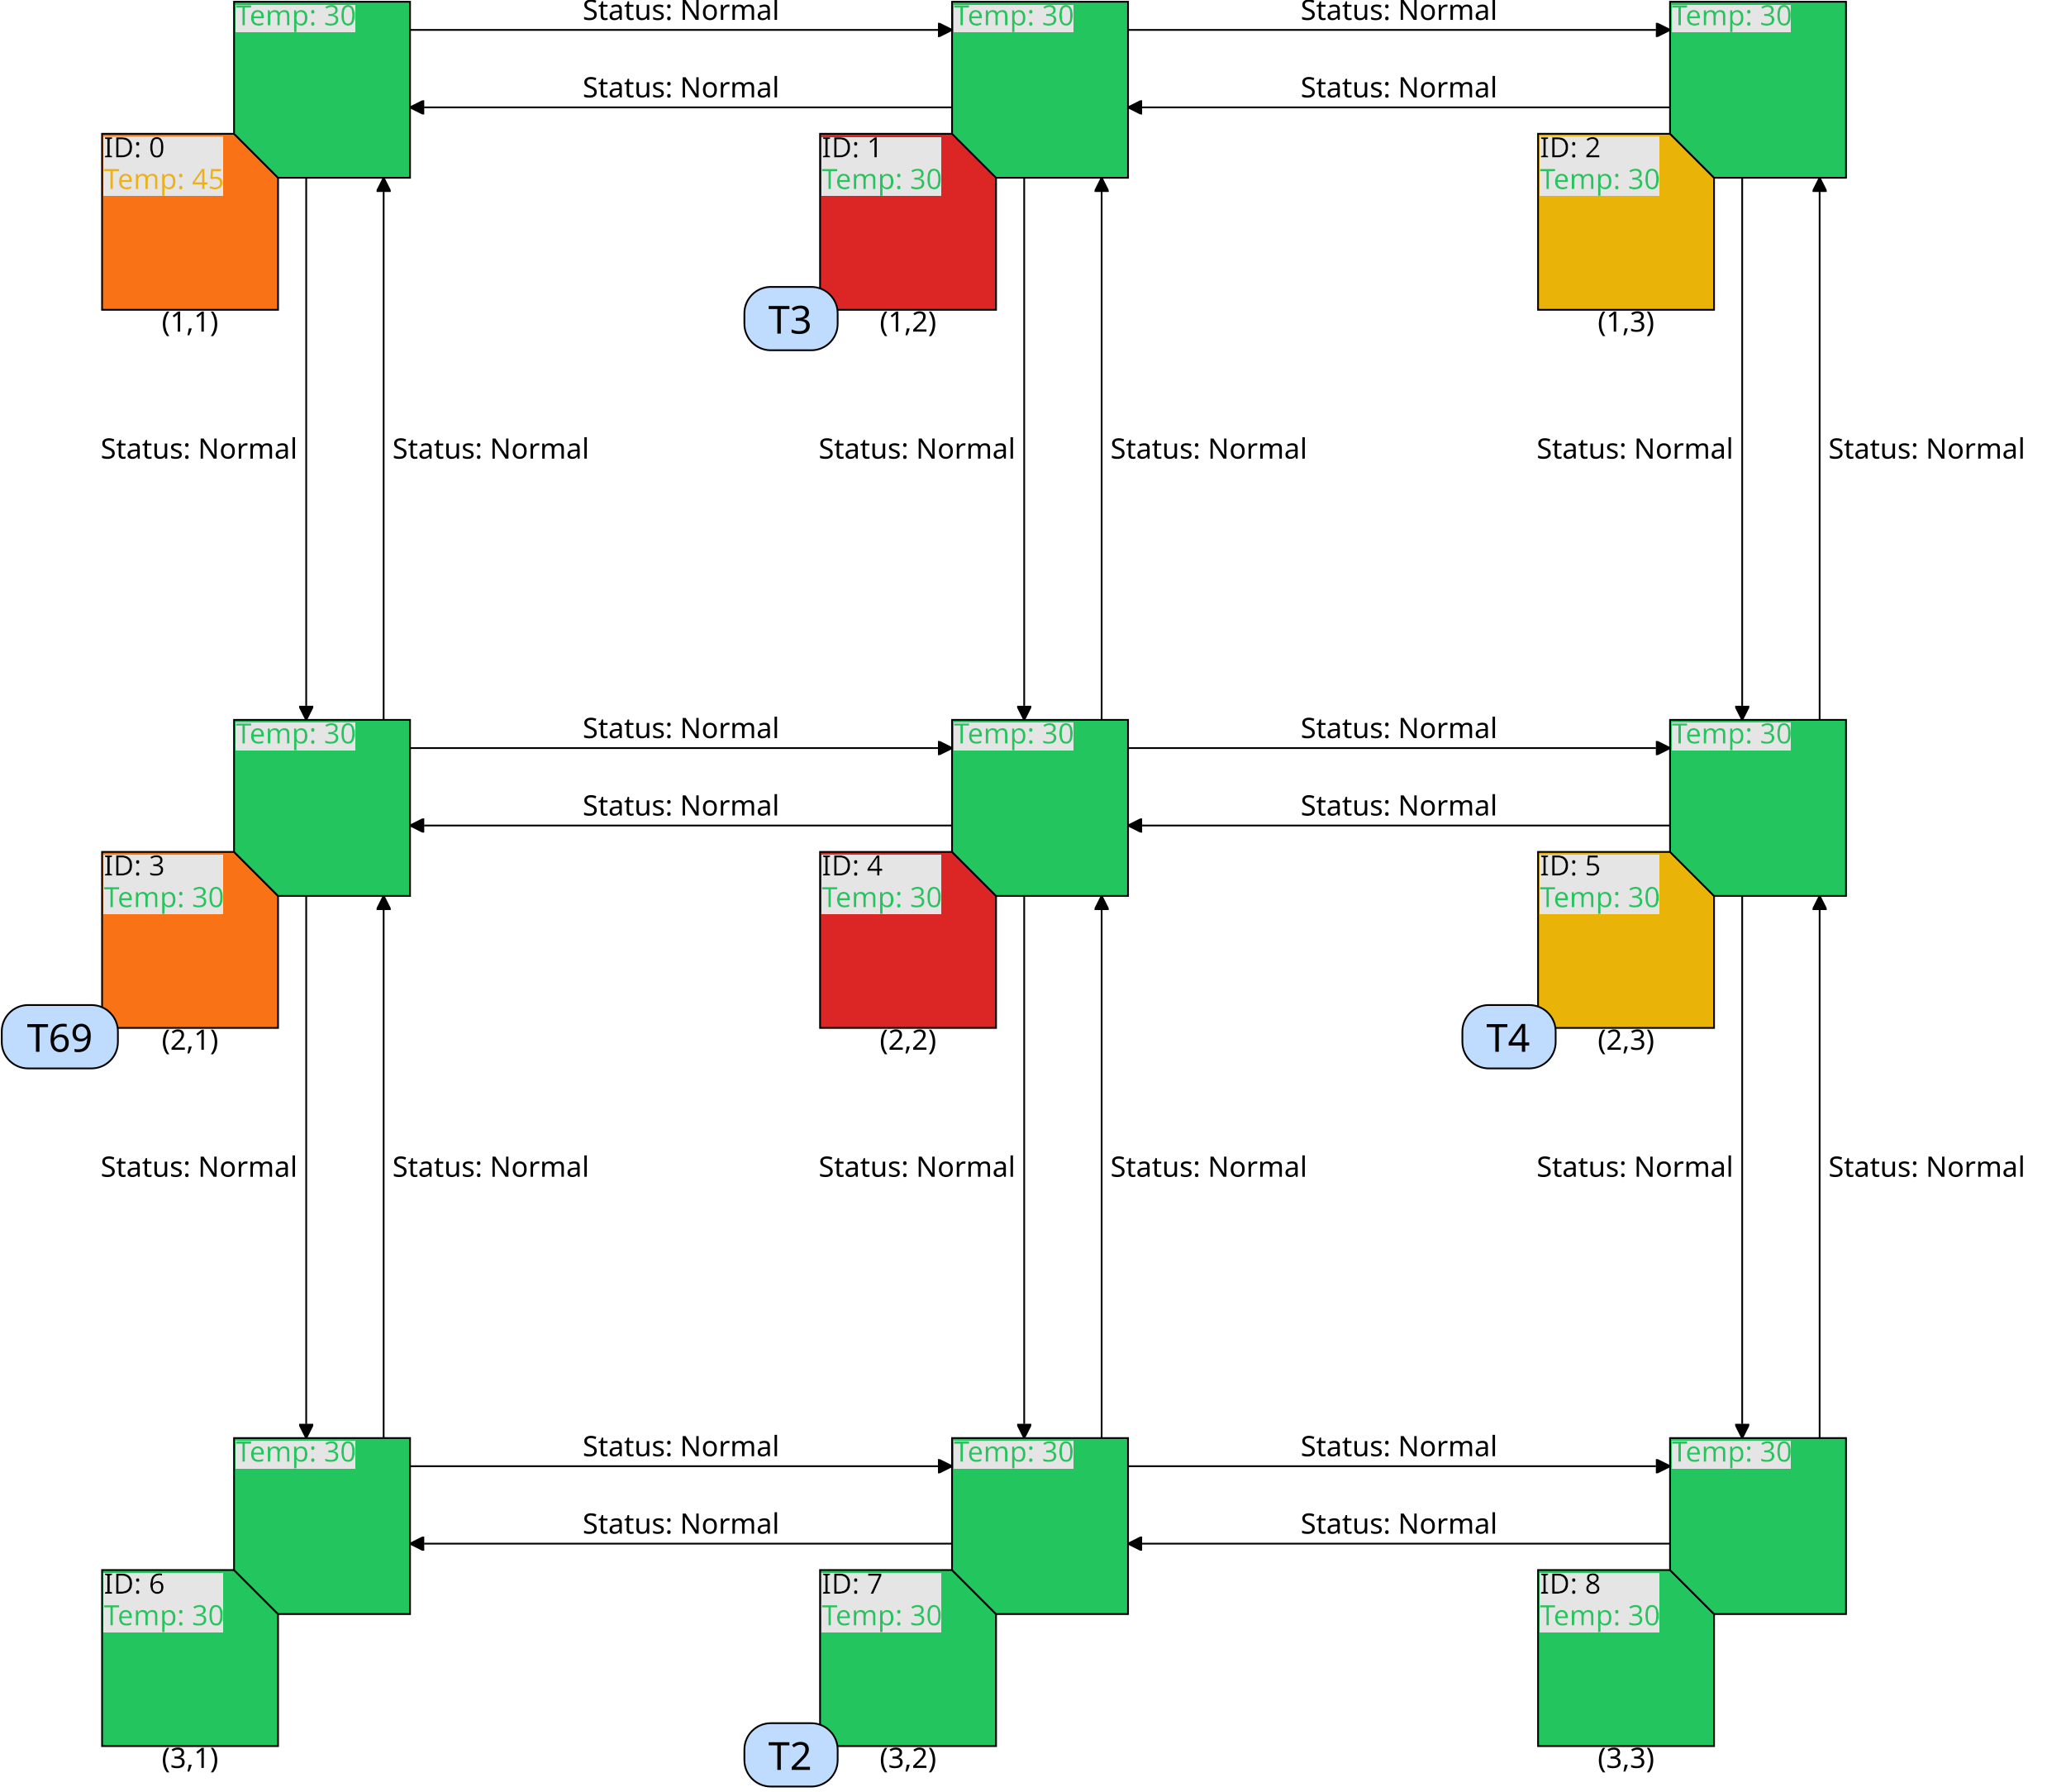
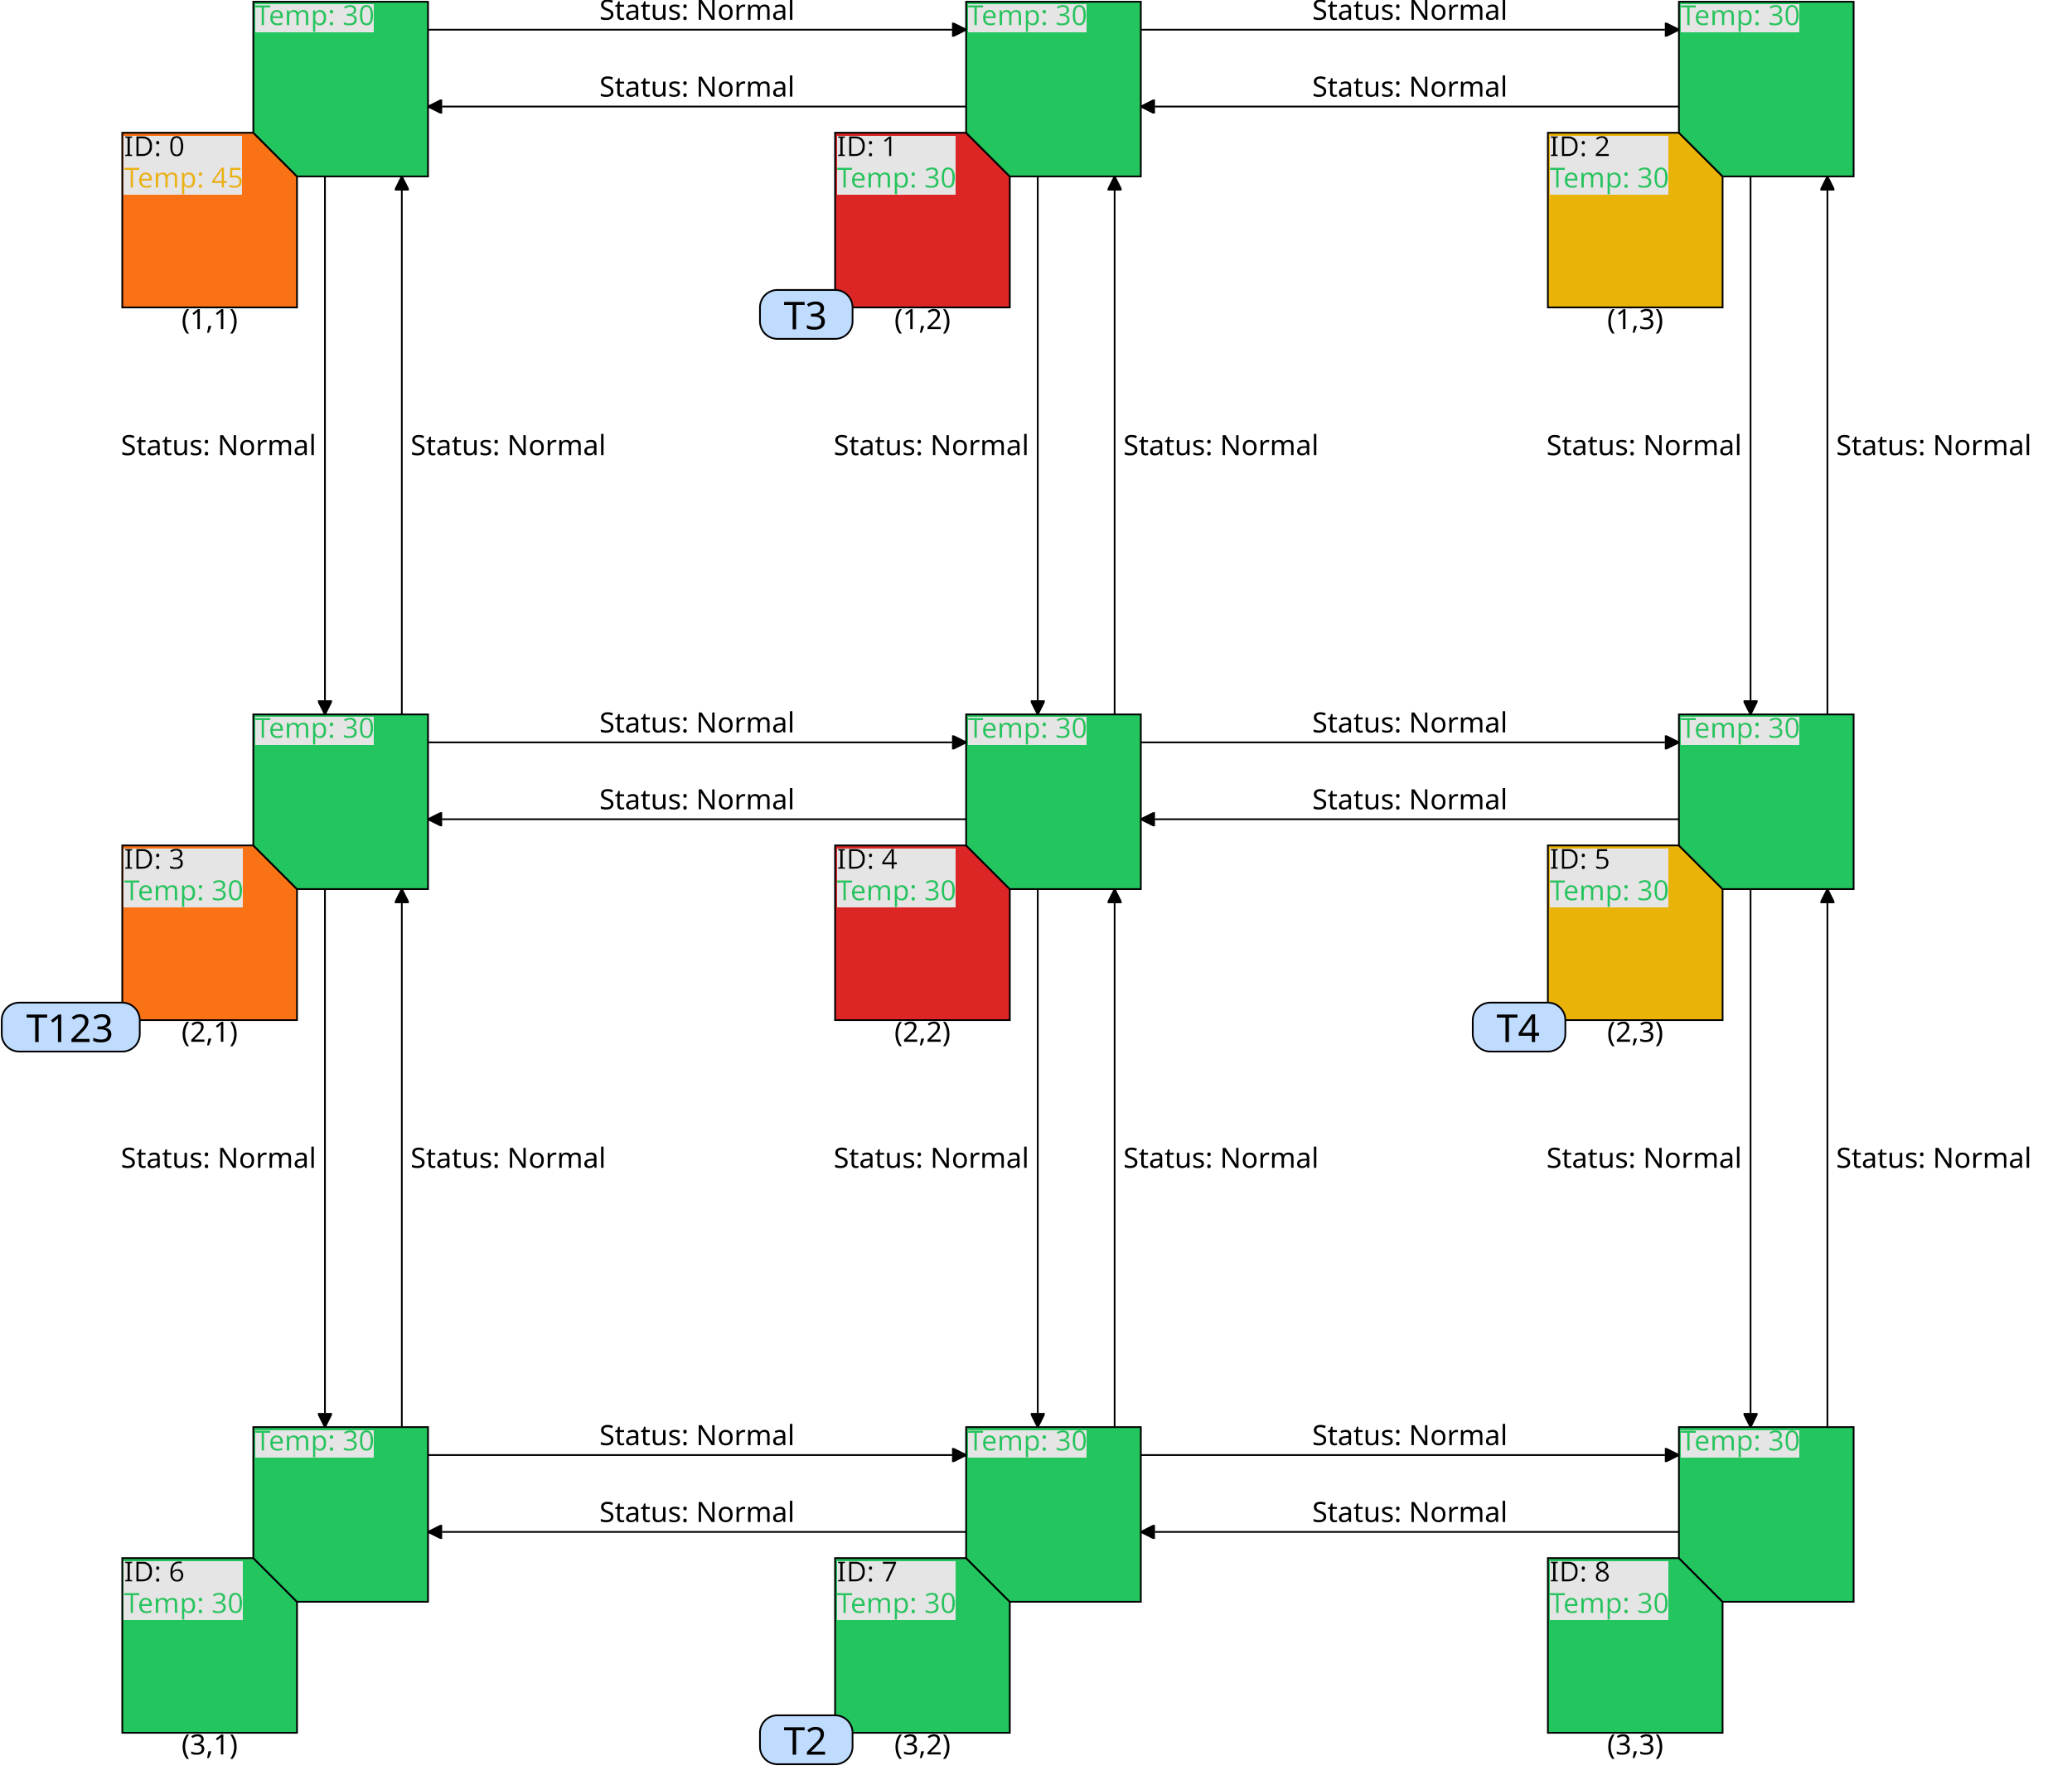
- <svg xmlns="http://www.w3.org/2000/svg" preserveAspectRation="xMidYMid meet" class="mx-auto" viewBox="-553 -496 1174 1018">
+ <svg xmlns="http://www.w3.org/2000/svg" preserveAspectRation="xMidYMid meet" class="mx-auto" viewBox="-565 -496 1186 1016">
  <defs>
    <marker id="arrowHead" orient="auto" markerWidth="8" markerHeight="8" refY="4">
      <path d="M0,0 M0,0 V8 L8,4 Z" fill="black" fill-rule="evenodd" stroke="black" stroke-linecap="butt" stroke-width="1" />
    </marker>
    <filter x="0" y="0" width="1" height="1" id="textBackground">
      <feFlood flood-color="#e5e5e5" />
      <feComposite in="SourceGraphic" operator="or" />
    </filter>
  </defs>
  <style>.baseFill{fill: #e5e5e5;}.edgeData{display: none;}
#c0 {fill: #f97316;}
#r0 {fill: #22c55e;}
#c1 {fill: #dc2626;}
#r1 {fill: #22c55e;}
#c2 {fill: #eab308;}
#r2 {fill: #22c55e;}
#c3 {fill: #f97316;}
#r3 {fill: #22c55e;}
#c4 {fill: #dc2626;}
#r4 {fill: #22c55e;}
#c5 {fill: #eab308;}
#r5 {fill: #22c55e;}
#c6 {fill: #22c55e;}
#r6 {fill: #22c55e;}
#c7 {fill: #22c55e;}
#r7 {fill: #22c55e;}
#c8 {fill: #22c55e;}
#r8 {fill: #22c55e;}</style>
  <g id="mainGroup">
    <g id="processingGroup">
      <g id="0">
        <path id="c0" d="M-495,-420 l0,100 l100,0 l0,-75 l-25,-25 l-75,0 Z" class="baseFill" fill-rule="evenodd" stroke="black" stroke-linecap="butt" stroke-width="1" />
        <path id="r0" d="M-420,-420 l0,-75 l100,0 l0,100 l-75,0 Z" class="baseFill" fill-rule="evenodd" stroke="black" stroke-linecap="butt" stroke-width="1" />
      </g>
      <g id="1">
        <path id="c1" d="M-87,-420 l0,100 l100,0 l0,-75 l-25,-25 l-75,0 Z" class="baseFill" fill-rule="evenodd" stroke="black" stroke-linecap="butt" stroke-width="1" />
        <path id="r1" d="M-12,-420 l0,-75 l100,0 l0,100 l-75,0 Z" class="baseFill" fill-rule="evenodd" stroke="black" stroke-linecap="butt" stroke-width="1" />
        <g>
-           <rect x="-130" y="-333" width="53" height="36" rx="15" fill="#bfdbfe" stroke="black" stroke-width="1" />
-           <text x="-104" y="-315" font-size="22px" font-family="Roboto Mono" text-anchor="middle" dominant-baseline="central" fill="black">T3</text>
+           <rect x="-130" y="-330" width="53" height="28" rx="10" fill="#bfdbfe" stroke="black" stroke-width="1" />
+           <text x="-104" y="-316" font-size="22px" font-family="Roboto Mono" text-anchor="middle" dominant-baseline="central" fill="black">T3</text>
        </g>
      </g>
      <g id="2">
        <path id="c2" d="M321,-420 l0,100 l100,0 l0,-75 l-25,-25 l-75,0 Z" class="baseFill" fill-rule="evenodd" stroke="black" stroke-linecap="butt" stroke-width="1" />
        <path id="r2" d="M396,-420 l0,-75 l100,0 l0,100 l-75,0 Z" class="baseFill" fill-rule="evenodd" stroke="black" stroke-linecap="butt" stroke-width="1" />
      </g>
      <g id="3">
        <path id="c3" d="M-495,-12 l0,100 l100,0 l0,-75 l-25,-25 l-75,0 Z" class="baseFill" fill-rule="evenodd" stroke="black" stroke-linecap="butt" stroke-width="1" />
        <path id="r3" d="M-420,-12 l0,-75 l100,0 l0,100 l-75,0 Z" class="baseFill" fill-rule="evenodd" stroke="black" stroke-linecap="butt" stroke-width="1" />
        <g>
-           <rect x="-552" y="75" width="66" height="36" rx="15" fill="#bfdbfe" stroke="black" stroke-width="1" />
-           <text x="-519" y="93" font-size="22px" font-family="Roboto Mono" text-anchor="middle" dominant-baseline="central" fill="black">T69</text>
+           <rect x="-564" y="78" width="79" height="28" rx="10" fill="#bfdbfe" stroke="black" stroke-width="1" />
+           <text x="-525" y="92" font-size="22px" font-family="Roboto Mono" text-anchor="middle" dominant-baseline="central" fill="black">T123</text>
        </g>
      </g>
      <g id="4">
        <path id="c4" d="M-87,-12 l0,100 l100,0 l0,-75 l-25,-25 l-75,0 Z" class="baseFill" fill-rule="evenodd" stroke="black" stroke-linecap="butt" stroke-width="1" />
        <path id="r4" d="M-12,-12 l0,-75 l100,0 l0,100 l-75,0 Z" class="baseFill" fill-rule="evenodd" stroke="black" stroke-linecap="butt" stroke-width="1" />
      </g>
      <g id="5">
        <path id="c5" d="M321,-12 l0,100 l100,0 l0,-75 l-25,-25 l-75,0 Z" class="baseFill" fill-rule="evenodd" stroke="black" stroke-linecap="butt" stroke-width="1" />
        <path id="r5" d="M396,-12 l0,-75 l100,0 l0,100 l-75,0 Z" class="baseFill" fill-rule="evenodd" stroke="black" stroke-linecap="butt" stroke-width="1" />
        <g>
-           <rect x="278" y="75" width="53" height="36" rx="15" fill="#bfdbfe" stroke="black" stroke-width="1" />
-           <text x="304" y="93" font-size="22px" font-family="Roboto Mono" text-anchor="middle" dominant-baseline="central" fill="black">T4</text>
+           <rect x="278" y="78" width="53" height="28" rx="10" fill="#bfdbfe" stroke="black" stroke-width="1" />
+           <text x="304" y="92" font-size="22px" font-family="Roboto Mono" text-anchor="middle" dominant-baseline="central" fill="black">T4</text>
        </g>
      </g>
      <g id="6">
        <path id="c6" d="M-495,396 l0,100 l100,0 l0,-75 l-25,-25 l-75,0 Z" class="baseFill" fill-rule="evenodd" stroke="black" stroke-linecap="butt" stroke-width="1" />
        <path id="r6" d="M-420,396 l0,-75 l100,0 l0,100 l-75,0 Z" class="baseFill" fill-rule="evenodd" stroke="black" stroke-linecap="butt" stroke-width="1" />
      </g>
      <g id="7">
        <path id="c7" d="M-87,396 l0,100 l100,0 l0,-75 l-25,-25 l-75,0 Z" class="baseFill" fill-rule="evenodd" stroke="black" stroke-linecap="butt" stroke-width="1" />
        <path id="r7" d="M-12,396 l0,-75 l100,0 l0,100 l-75,0 Z" class="baseFill" fill-rule="evenodd" stroke="black" stroke-linecap="butt" stroke-width="1" />
        <g>
-           <rect x="-130" y="483" width="53" height="36" rx="15" fill="#bfdbfe" stroke="black" stroke-width="1" />
-           <text x="-104" y="501" font-size="22px" font-family="Roboto Mono" text-anchor="middle" dominant-baseline="central" fill="black">T2</text>
+           <rect x="-130" y="486" width="53" height="28" rx="10" fill="#bfdbfe" stroke="black" stroke-width="1" />
+           <text x="-104" y="500" font-size="22px" font-family="Roboto Mono" text-anchor="middle" dominant-baseline="central" fill="black">T2</text>
        </g>
      </g>
      <g id="8">
        <path id="c8" d="M321,396 l0,100 l100,0 l0,-75 l-25,-25 l-75,0 Z" class="baseFill" fill-rule="evenodd" stroke="black" stroke-linecap="butt" stroke-width="1" />
        <path id="r8" d="M396,396 l0,-75 l100,0 l0,100 l-75,0 Z" class="baseFill" fill-rule="evenodd" stroke="black" stroke-linecap="butt" stroke-width="1" />
      </g>
    </g>
    <g>
      <g>
        <path d="M-379,-395 v300" fill-rule="evenodd" stroke="black" stroke-linecap="butt" stroke-width="1" marker-end="url(#arrowHead)" />
        <path d="M-320,-479 h300" fill-rule="evenodd" stroke="black" stroke-linecap="butt" stroke-width="1" marker-end="url(#arrowHead)" />
        <path d="M29,-395 v300" fill-rule="evenodd" stroke="black" stroke-linecap="butt" stroke-width="1" marker-end="url(#arrowHead)" />
        <path d="M-12,-435 h-300" fill-rule="evenodd" stroke="black" stroke-linecap="butt" stroke-width="1" marker-end="url(#arrowHead)" />
        <path d="M88,-479 h300" fill-rule="evenodd" stroke="black" stroke-linecap="butt" stroke-width="1" marker-end="url(#arrowHead)" />
        <path d="M437,-395 v300" fill-rule="evenodd" stroke="black" stroke-linecap="butt" stroke-width="1" marker-end="url(#arrowHead)" />
        <path d="M396,-435 h-300" fill-rule="evenodd" stroke="black" stroke-linecap="butt" stroke-width="1" marker-end="url(#arrowHead)" />
        <path d="M-335,-87 v-300" fill-rule="evenodd" stroke="black" stroke-linecap="butt" stroke-width="1" marker-end="url(#arrowHead)" />
        <path d="M-379,13 v300" fill-rule="evenodd" stroke="black" stroke-linecap="butt" stroke-width="1" marker-end="url(#arrowHead)" />
        <path d="M-320,-71 h300" fill-rule="evenodd" stroke="black" stroke-linecap="butt" stroke-width="1" marker-end="url(#arrowHead)" />
        <path d="M73,-87 v-300" fill-rule="evenodd" stroke="black" stroke-linecap="butt" stroke-width="1" marker-end="url(#arrowHead)" />
        <path d="M29,13 v300" fill-rule="evenodd" stroke="black" stroke-linecap="butt" stroke-width="1" marker-end="url(#arrowHead)" />
        <path d="M-12,-27 h-300" fill-rule="evenodd" stroke="black" stroke-linecap="butt" stroke-width="1" marker-end="url(#arrowHead)" />
        <path d="M88,-71 h300" fill-rule="evenodd" stroke="black" stroke-linecap="butt" stroke-width="1" marker-end="url(#arrowHead)" />
        <path d="M481,-87 v-300" fill-rule="evenodd" stroke="black" stroke-linecap="butt" stroke-width="1" marker-end="url(#arrowHead)" />
        <path d="M437,13 v300" fill-rule="evenodd" stroke="black" stroke-linecap="butt" stroke-width="1" marker-end="url(#arrowHead)" />
        <path d="M396,-27 h-300" fill-rule="evenodd" stroke="black" stroke-linecap="butt" stroke-width="1" marker-end="url(#arrowHead)" />
        <path d="M-335,321 v-300" fill-rule="evenodd" stroke="black" stroke-linecap="butt" stroke-width="1" marker-end="url(#arrowHead)" />
        <path d="M-320,337 h300" fill-rule="evenodd" stroke="black" stroke-linecap="butt" stroke-width="1" marker-end="url(#arrowHead)" />
        <path d="M73,321 v-300" fill-rule="evenodd" stroke="black" stroke-linecap="butt" stroke-width="1" marker-end="url(#arrowHead)" />
        <path d="M-12,381 h-300" fill-rule="evenodd" stroke="black" stroke-linecap="butt" stroke-width="1" marker-end="url(#arrowHead)" />
        <path d="M88,337 h300" fill-rule="evenodd" stroke="black" stroke-linecap="butt" stroke-width="1" marker-end="url(#arrowHead)" />
        <path d="M481,321 v-300" fill-rule="evenodd" stroke="black" stroke-linecap="butt" stroke-width="1" marker-end="url(#arrowHead)" />
        <path d="M396,381 h-300" fill-rule="evenodd" stroke="black" stroke-linecap="butt" stroke-width="1" marker-end="url(#arrowHead)" />
      </g>
      <g id="edgeConnetions" class="edgeData">
        <path d="M-379,-728 v225" fill-rule="evenodd" stroke="black" stroke-linecap="butt" stroke-width="1" marker-end="url(#arrowHead)" />
        <path d="M-728,-480 h300" fill-rule="evenodd" stroke="black" stroke-linecap="butt" stroke-width="1" marker-end="url(#arrowHead)" />
        <path d="M29,-728 v225" fill-rule="evenodd" stroke="black" stroke-linecap="butt" stroke-width="1" marker-end="url(#arrowHead)" />
        <path d="M437,-728 v225" fill-rule="evenodd" stroke="black" stroke-linecap="butt" stroke-width="1" marker-end="url(#arrowHead)" />
        <path d="M729,-480 h-225" fill-rule="evenodd" stroke="black" stroke-linecap="butt" stroke-width="1" marker-end="url(#arrowHead)" />
        <path d="M-728,-72 h300" fill-rule="evenodd" stroke="black" stroke-linecap="butt" stroke-width="1" marker-end="url(#arrowHead)" />
        <path d="M729,-72 h-225" fill-rule="evenodd" stroke="black" stroke-linecap="butt" stroke-width="1" marker-end="url(#arrowHead)" />
        <path d="M-335,729 v-300" fill-rule="evenodd" stroke="black" stroke-linecap="butt" stroke-width="1" marker-end="url(#arrowHead)" />
        <path d="M-728,336 h300" fill-rule="evenodd" stroke="black" stroke-linecap="butt" stroke-width="1" marker-end="url(#arrowHead)" />
        <path d="M73,729 v-300" fill-rule="evenodd" stroke="black" stroke-linecap="butt" stroke-width="1" marker-end="url(#arrowHead)" />
        <path d="M481,729 v-300" fill-rule="evenodd" stroke="black" stroke-linecap="butt" stroke-width="1" marker-end="url(#arrowHead)" />
        <path d="M729,336 h-225" fill-rule="evenodd" stroke="black" stroke-linecap="butt" stroke-width="1" marker-end="url(#arrowHead)" />
        <path d="M-335,-495 v-225" fill-rule="evenodd" stroke="black" stroke-linecap="butt" stroke-width="1" marker-end="url(#arrowHead)" />
        <path d="M-420,-436 h-300" fill-rule="evenodd" stroke="black" stroke-linecap="butt" stroke-width="1" marker-end="url(#arrowHead)" />
        <path d="M73,-495 v-225" fill-rule="evenodd" stroke="black" stroke-linecap="butt" stroke-width="1" marker-end="url(#arrowHead)" />
        <path d="M481,-495 v-225" fill-rule="evenodd" stroke="black" stroke-linecap="butt" stroke-width="1" marker-end="url(#arrowHead)" />
        <path d="M496,-436 h225" fill-rule="evenodd" stroke="black" stroke-linecap="butt" stroke-width="1" marker-end="url(#arrowHead)" />
        <path d="M-420,-28 h-300" fill-rule="evenodd" stroke="black" stroke-linecap="butt" stroke-width="1" marker-end="url(#arrowHead)" />
        <path d="M496,-28 h225" fill-rule="evenodd" stroke="black" stroke-linecap="butt" stroke-width="1" marker-end="url(#arrowHead)" />
        <path d="M-379,421 v300" fill-rule="evenodd" stroke="black" stroke-linecap="butt" stroke-width="1" marker-end="url(#arrowHead)" />
        <path d="M-420,380 h-300" fill-rule="evenodd" stroke="black" stroke-linecap="butt" stroke-width="1" marker-end="url(#arrowHead)" />
        <path d="M29,421 v300" fill-rule="evenodd" stroke="black" stroke-linecap="butt" stroke-width="1" marker-end="url(#arrowHead)" />
        <path d="M437,421 v300" fill-rule="evenodd" stroke="black" stroke-linecap="butt" stroke-width="1" marker-end="url(#arrowHead)" />
        <path d="M496,380 h225" fill-rule="evenodd" stroke="black" stroke-linecap="butt" stroke-width="1" marker-end="url(#arrowHead)" />
      </g>
    </g>
    <g id="information">
      <g>
        <g filter="url(#textBackground)" clip-path="path('m0,0 l0,100 l98,0 l0,-75 l-25,-25 l-75,0 Z')">
          <text x="-494" y="-419" font-size="16px" font-family="Roboto Mono" text-anchor="start" dominant-baseline="text-before-edge" fill="black">ID: 0</text>
          <text x="-494" y="-401" font-size="16px" font-family="Roboto Mono" text-anchor="start" dominant-baseline="text-before-edge" fill="#eab308">Temp: 45</text>
        </g>
        <g filter="url(#textBackground)" clip-path="path('m0,0 l0,74 l25,25 l73,0 l0,-100 Z')">
          <text x="-419" y="-494" font-size="16px" font-family="Roboto Mono" text-anchor="start" dominant-baseline="text-before-edge" fill="#22c55e">Temp: 30</text>
        </g>
        <text x="-445" y="-320" font-size="16px" font-family="Roboto Mono" text-anchor="middle" dominant-baseline="text-before-edge" fill="black">(1,1)</text>
        <text x="-384" y="-241" font-size="16px" font-family="Roboto Mono" text-anchor="end" dominant-baseline="middle" fill="black">Status: Normal</text>
        <text x="-166" y="-480" font-size="16px" font-family="Roboto Mono" text-anchor="middle" dominant-baseline="text-after-edge" fill="black">Status: Normal</text>
      </g>
      <g>
        <g filter="url(#textBackground)" clip-path="path('m0,0 l0,100 l98,0 l0,-75 l-25,-25 l-75,0 Z')">
          <text x="-86" y="-419" font-size="16px" font-family="Roboto Mono" text-anchor="start" dominant-baseline="text-before-edge" fill="black">ID: 1</text>
          <text x="-86" y="-401" font-size="16px" font-family="Roboto Mono" text-anchor="start" dominant-baseline="text-before-edge" fill="#22c55e">Temp: 30</text>
        </g>
        <g filter="url(#textBackground)" clip-path="path('m0,0 l0,74 l25,25 l73,0 l0,-100 Z')">
          <text x="-11" y="-494" font-size="16px" font-family="Roboto Mono" text-anchor="start" dominant-baseline="text-before-edge" fill="#22c55e">Temp: 30</text>
        </g>
        <text x="-37" y="-320" font-size="16px" font-family="Roboto Mono" text-anchor="middle" dominant-baseline="text-before-edge" fill="black">(1,2)</text>
        <text x="24" y="-241" font-size="16px" font-family="Roboto Mono" text-anchor="end" dominant-baseline="middle" fill="black">Status: Normal</text>
        <text x="-166" y="-436" font-size="16px" font-family="Roboto Mono" text-anchor="middle" dominant-baseline="text-after-edge" fill="black">Status: Normal</text>
        <text x="242" y="-480" font-size="16px" font-family="Roboto Mono" text-anchor="middle" dominant-baseline="text-after-edge" fill="black">Status: Normal</text>
      </g>
      <g>
        <g filter="url(#textBackground)" clip-path="path('m0,0 l0,100 l98,0 l0,-75 l-25,-25 l-75,0 Z')">
          <text x="322" y="-419" font-size="16px" font-family="Roboto Mono" text-anchor="start" dominant-baseline="text-before-edge" fill="black">ID: 2</text>
          <text x="322" y="-401" font-size="16px" font-family="Roboto Mono" text-anchor="start" dominant-baseline="text-before-edge" fill="#22c55e">Temp: 30</text>
        </g>
        <g filter="url(#textBackground)" clip-path="path('m0,0 l0,74 l25,25 l73,0 l0,-100 Z')">
          <text x="397" y="-494" font-size="16px" font-family="Roboto Mono" text-anchor="start" dominant-baseline="text-before-edge" fill="#22c55e">Temp: 30</text>
        </g>
        <text x="371" y="-320" font-size="16px" font-family="Roboto Mono" text-anchor="middle" dominant-baseline="text-before-edge" fill="black">(1,3)</text>
        <text x="432" y="-241" font-size="16px" font-family="Roboto Mono" text-anchor="end" dominant-baseline="middle" fill="black">Status: Normal</text>
        <text x="242" y="-436" font-size="16px" font-family="Roboto Mono" text-anchor="middle" dominant-baseline="text-after-edge" fill="black">Status: Normal</text>
      </g>
      <g>
        <g filter="url(#textBackground)" clip-path="path('m0,0 l0,100 l98,0 l0,-75 l-25,-25 l-75,0 Z')">
          <text x="-494" y="-11" font-size="16px" font-family="Roboto Mono" text-anchor="start" dominant-baseline="text-before-edge" fill="black">ID: 3</text>
          <text x="-494" y="7" font-size="16px" font-family="Roboto Mono" text-anchor="start" dominant-baseline="text-before-edge" fill="#22c55e">Temp: 30</text>
        </g>
        <g filter="url(#textBackground)" clip-path="path('m0,0 l0,74 l25,25 l73,0 l0,-100 Z')">
          <text x="-419" y="-86" font-size="16px" font-family="Roboto Mono" text-anchor="start" dominant-baseline="text-before-edge" fill="#22c55e">Temp: 30</text>
        </g>
        <text x="-445" y="88" font-size="16px" font-family="Roboto Mono" text-anchor="middle" dominant-baseline="text-before-edge" fill="black">(2,1)</text>
        <text x="-330" y="-241" font-size="16px" font-family="Roboto Mono" text-anchor="start" dominant-baseline="middle" fill="black">Status: Normal</text>
        <text x="-384" y="167" font-size="16px" font-family="Roboto Mono" text-anchor="end" dominant-baseline="middle" fill="black">Status: Normal</text>
        <text x="-166" y="-72" font-size="16px" font-family="Roboto Mono" text-anchor="middle" dominant-baseline="text-after-edge" fill="black">Status: Normal</text>
      </g>
      <g>
        <g filter="url(#textBackground)" clip-path="path('m0,0 l0,100 l98,0 l0,-75 l-25,-25 l-75,0 Z')">
          <text x="-86" y="-11" font-size="16px" font-family="Roboto Mono" text-anchor="start" dominant-baseline="text-before-edge" fill="black">ID: 4</text>
          <text x="-86" y="7" font-size="16px" font-family="Roboto Mono" text-anchor="start" dominant-baseline="text-before-edge" fill="#22c55e">Temp: 30</text>
        </g>
        <g filter="url(#textBackground)" clip-path="path('m0,0 l0,74 l25,25 l73,0 l0,-100 Z')">
          <text x="-11" y="-86" font-size="16px" font-family="Roboto Mono" text-anchor="start" dominant-baseline="text-before-edge" fill="#22c55e">Temp: 30</text>
        </g>
        <text x="-37" y="88" font-size="16px" font-family="Roboto Mono" text-anchor="middle" dominant-baseline="text-before-edge" fill="black">(2,2)</text>
        <text x="78" y="-241" font-size="16px" font-family="Roboto Mono" text-anchor="start" dominant-baseline="middle" fill="black">Status: Normal</text>
        <text x="24" y="167" font-size="16px" font-family="Roboto Mono" text-anchor="end" dominant-baseline="middle" fill="black">Status: Normal</text>
        <text x="-166" y="-28" font-size="16px" font-family="Roboto Mono" text-anchor="middle" dominant-baseline="text-after-edge" fill="black">Status: Normal</text>
        <text x="242" y="-72" font-size="16px" font-family="Roboto Mono" text-anchor="middle" dominant-baseline="text-after-edge" fill="black">Status: Normal</text>
      </g>
      <g>
        <g filter="url(#textBackground)" clip-path="path('m0,0 l0,100 l98,0 l0,-75 l-25,-25 l-75,0 Z')">
          <text x="322" y="-11" font-size="16px" font-family="Roboto Mono" text-anchor="start" dominant-baseline="text-before-edge" fill="black">ID: 5</text>
          <text x="322" y="7" font-size="16px" font-family="Roboto Mono" text-anchor="start" dominant-baseline="text-before-edge" fill="#22c55e">Temp: 30</text>
        </g>
        <g filter="url(#textBackground)" clip-path="path('m0,0 l0,74 l25,25 l73,0 l0,-100 Z')">
          <text x="397" y="-86" font-size="16px" font-family="Roboto Mono" text-anchor="start" dominant-baseline="text-before-edge" fill="#22c55e">Temp: 30</text>
        </g>
        <text x="371" y="88" font-size="16px" font-family="Roboto Mono" text-anchor="middle" dominant-baseline="text-before-edge" fill="black">(2,3)</text>
        <text x="486" y="-241" font-size="16px" font-family="Roboto Mono" text-anchor="start" dominant-baseline="middle" fill="black">Status: Normal</text>
        <text x="432" y="167" font-size="16px" font-family="Roboto Mono" text-anchor="end" dominant-baseline="middle" fill="black">Status: Normal</text>
        <text x="242" y="-28" font-size="16px" font-family="Roboto Mono" text-anchor="middle" dominant-baseline="text-after-edge" fill="black">Status: Normal</text>
      </g>
      <g>
        <g filter="url(#textBackground)" clip-path="path('m0,0 l0,100 l98,0 l0,-75 l-25,-25 l-75,0 Z')">
          <text x="-494" y="397" font-size="16px" font-family="Roboto Mono" text-anchor="start" dominant-baseline="text-before-edge" fill="black">ID: 6</text>
          <text x="-494" y="415" font-size="16px" font-family="Roboto Mono" text-anchor="start" dominant-baseline="text-before-edge" fill="#22c55e">Temp: 30</text>
        </g>
        <g filter="url(#textBackground)" clip-path="path('m0,0 l0,74 l25,25 l73,0 l0,-100 Z')">
          <text x="-419" y="322" font-size="16px" font-family="Roboto Mono" text-anchor="start" dominant-baseline="text-before-edge" fill="#22c55e">Temp: 30</text>
        </g>
        <text x="-445" y="496" font-size="16px" font-family="Roboto Mono" text-anchor="middle" dominant-baseline="text-before-edge" fill="black">(3,1)</text>
        <text x="-330" y="167" font-size="16px" font-family="Roboto Mono" text-anchor="start" dominant-baseline="middle" fill="black">Status: Normal</text>
        <text x="-166" y="336" font-size="16px" font-family="Roboto Mono" text-anchor="middle" dominant-baseline="text-after-edge" fill="black">Status: Normal</text>
      </g>
      <g>
        <g filter="url(#textBackground)" clip-path="path('m0,0 l0,100 l98,0 l0,-75 l-25,-25 l-75,0 Z')">
          <text x="-86" y="397" font-size="16px" font-family="Roboto Mono" text-anchor="start" dominant-baseline="text-before-edge" fill="black">ID: 7</text>
          <text x="-86" y="415" font-size="16px" font-family="Roboto Mono" text-anchor="start" dominant-baseline="text-before-edge" fill="#22c55e">Temp: 30</text>
        </g>
        <g filter="url(#textBackground)" clip-path="path('m0,0 l0,74 l25,25 l73,0 l0,-100 Z')">
          <text x="-11" y="322" font-size="16px" font-family="Roboto Mono" text-anchor="start" dominant-baseline="text-before-edge" fill="#22c55e">Temp: 30</text>
        </g>
        <text x="-37" y="496" font-size="16px" font-family="Roboto Mono" text-anchor="middle" dominant-baseline="text-before-edge" fill="black">(3,2)</text>
        <text x="78" y="167" font-size="16px" font-family="Roboto Mono" text-anchor="start" dominant-baseline="middle" fill="black">Status: Normal</text>
        <text x="-166" y="380" font-size="16px" font-family="Roboto Mono" text-anchor="middle" dominant-baseline="text-after-edge" fill="black">Status: Normal</text>
        <text x="242" y="336" font-size="16px" font-family="Roboto Mono" text-anchor="middle" dominant-baseline="text-after-edge" fill="black">Status: Normal</text>
      </g>
      <g>
        <g filter="url(#textBackground)" clip-path="path('m0,0 l0,100 l98,0 l0,-75 l-25,-25 l-75,0 Z')">
          <text x="322" y="397" font-size="16px" font-family="Roboto Mono" text-anchor="start" dominant-baseline="text-before-edge" fill="black">ID: 8</text>
          <text x="322" y="415" font-size="16px" font-family="Roboto Mono" text-anchor="start" dominant-baseline="text-before-edge" fill="#22c55e">Temp: 30</text>
        </g>
        <g filter="url(#textBackground)" clip-path="path('m0,0 l0,74 l25,25 l73,0 l0,-100 Z')">
          <text x="397" y="322" font-size="16px" font-family="Roboto Mono" text-anchor="start" dominant-baseline="text-before-edge" fill="#22c55e">Temp: 30</text>
        </g>
        <text x="371" y="496" font-size="16px" font-family="Roboto Mono" text-anchor="middle" dominant-baseline="text-before-edge" fill="black">(3,3)</text>
        <text x="486" y="167" font-size="16px" font-family="Roboto Mono" text-anchor="start" dominant-baseline="middle" fill="black">Status: Normal</text>
        <text x="242" y="380" font-size="16px" font-family="Roboto Mono" text-anchor="middle" dominant-baseline="text-after-edge" fill="black">Status: Normal</text>
      </g>
    </g>
    <g id="sinksSources" class="edgeData">
      <g>
        <rect x="-392" y="-798" width="70" height="70" rx="15" fill="#e5e5e5" stroke="black" stroke-width="1" />
      </g>
      <g>
        <rect x="-798" y="-493" width="70" height="70" rx="15" fill="#fbbf24" stroke="black" stroke-width="1" />
        <text x="-763" y="-458" font-size="22px" font-family="Roboto Mono" text-anchor="middle" dominant-baseline="central" fill="black" class="edgeData">T1</text>
      </g>
      <g>
        <rect x="16" y="-798" width="70" height="70" rx="15" fill="#fbbf24" stroke="black" stroke-width="1" />
        <text x="51" y="-763" font-size="22px" font-family="Roboto Mono" text-anchor="middle" dominant-baseline="central" fill="black" class="edgeData">T0</text>
      </g>
      <g>
        <rect x="424" y="-798" width="70" height="70" rx="15" fill="#e5e5e5" stroke="black" stroke-width="1" />
      </g>
      <g>
        <rect x="729" y="-493" width="70" height="70" rx="15" fill="#e5e5e5" stroke="black" stroke-width="1" />
      </g>
      <g>
        <rect x="-798" y="-85" width="70" height="70" rx="15" fill="#e5e5e5" stroke="black" stroke-width="1" />
      </g>
      <g>
        <rect x="729" y="-85" width="70" height="70" rx="15" fill="#e5e5e5" stroke="black" stroke-width="1" />
      </g>
      <g>
        <rect x="-392" y="729" width="70" height="70" rx="15" fill="#e5e5e5" stroke="black" stroke-width="1" />
      </g>
      <g>
        <rect x="-798" y="323" width="70" height="70" rx="15" fill="#fb923c" stroke="black" stroke-width="1" />
        <text x="-763" y="358" font-size="22px" font-family="Roboto Mono" text-anchor="middle" dominant-baseline="central" fill="black" class="edgeData">T5</text>
      </g>
      <g>
        <rect x="16" y="729" width="70" height="70" rx="15" fill="#e5e5e5" stroke="black" stroke-width="1" />
      </g>
      <g>
        <rect x="424" y="729" width="70" height="70" rx="15" fill="#e5e5e5" stroke="black" stroke-width="1" />
      </g>
      <g>
        <rect x="729" y="323" width="70" height="70" rx="15" fill="#e5e5e5" stroke="black" stroke-width="1" />
      </g>
    </g>
  </g>
</svg>
